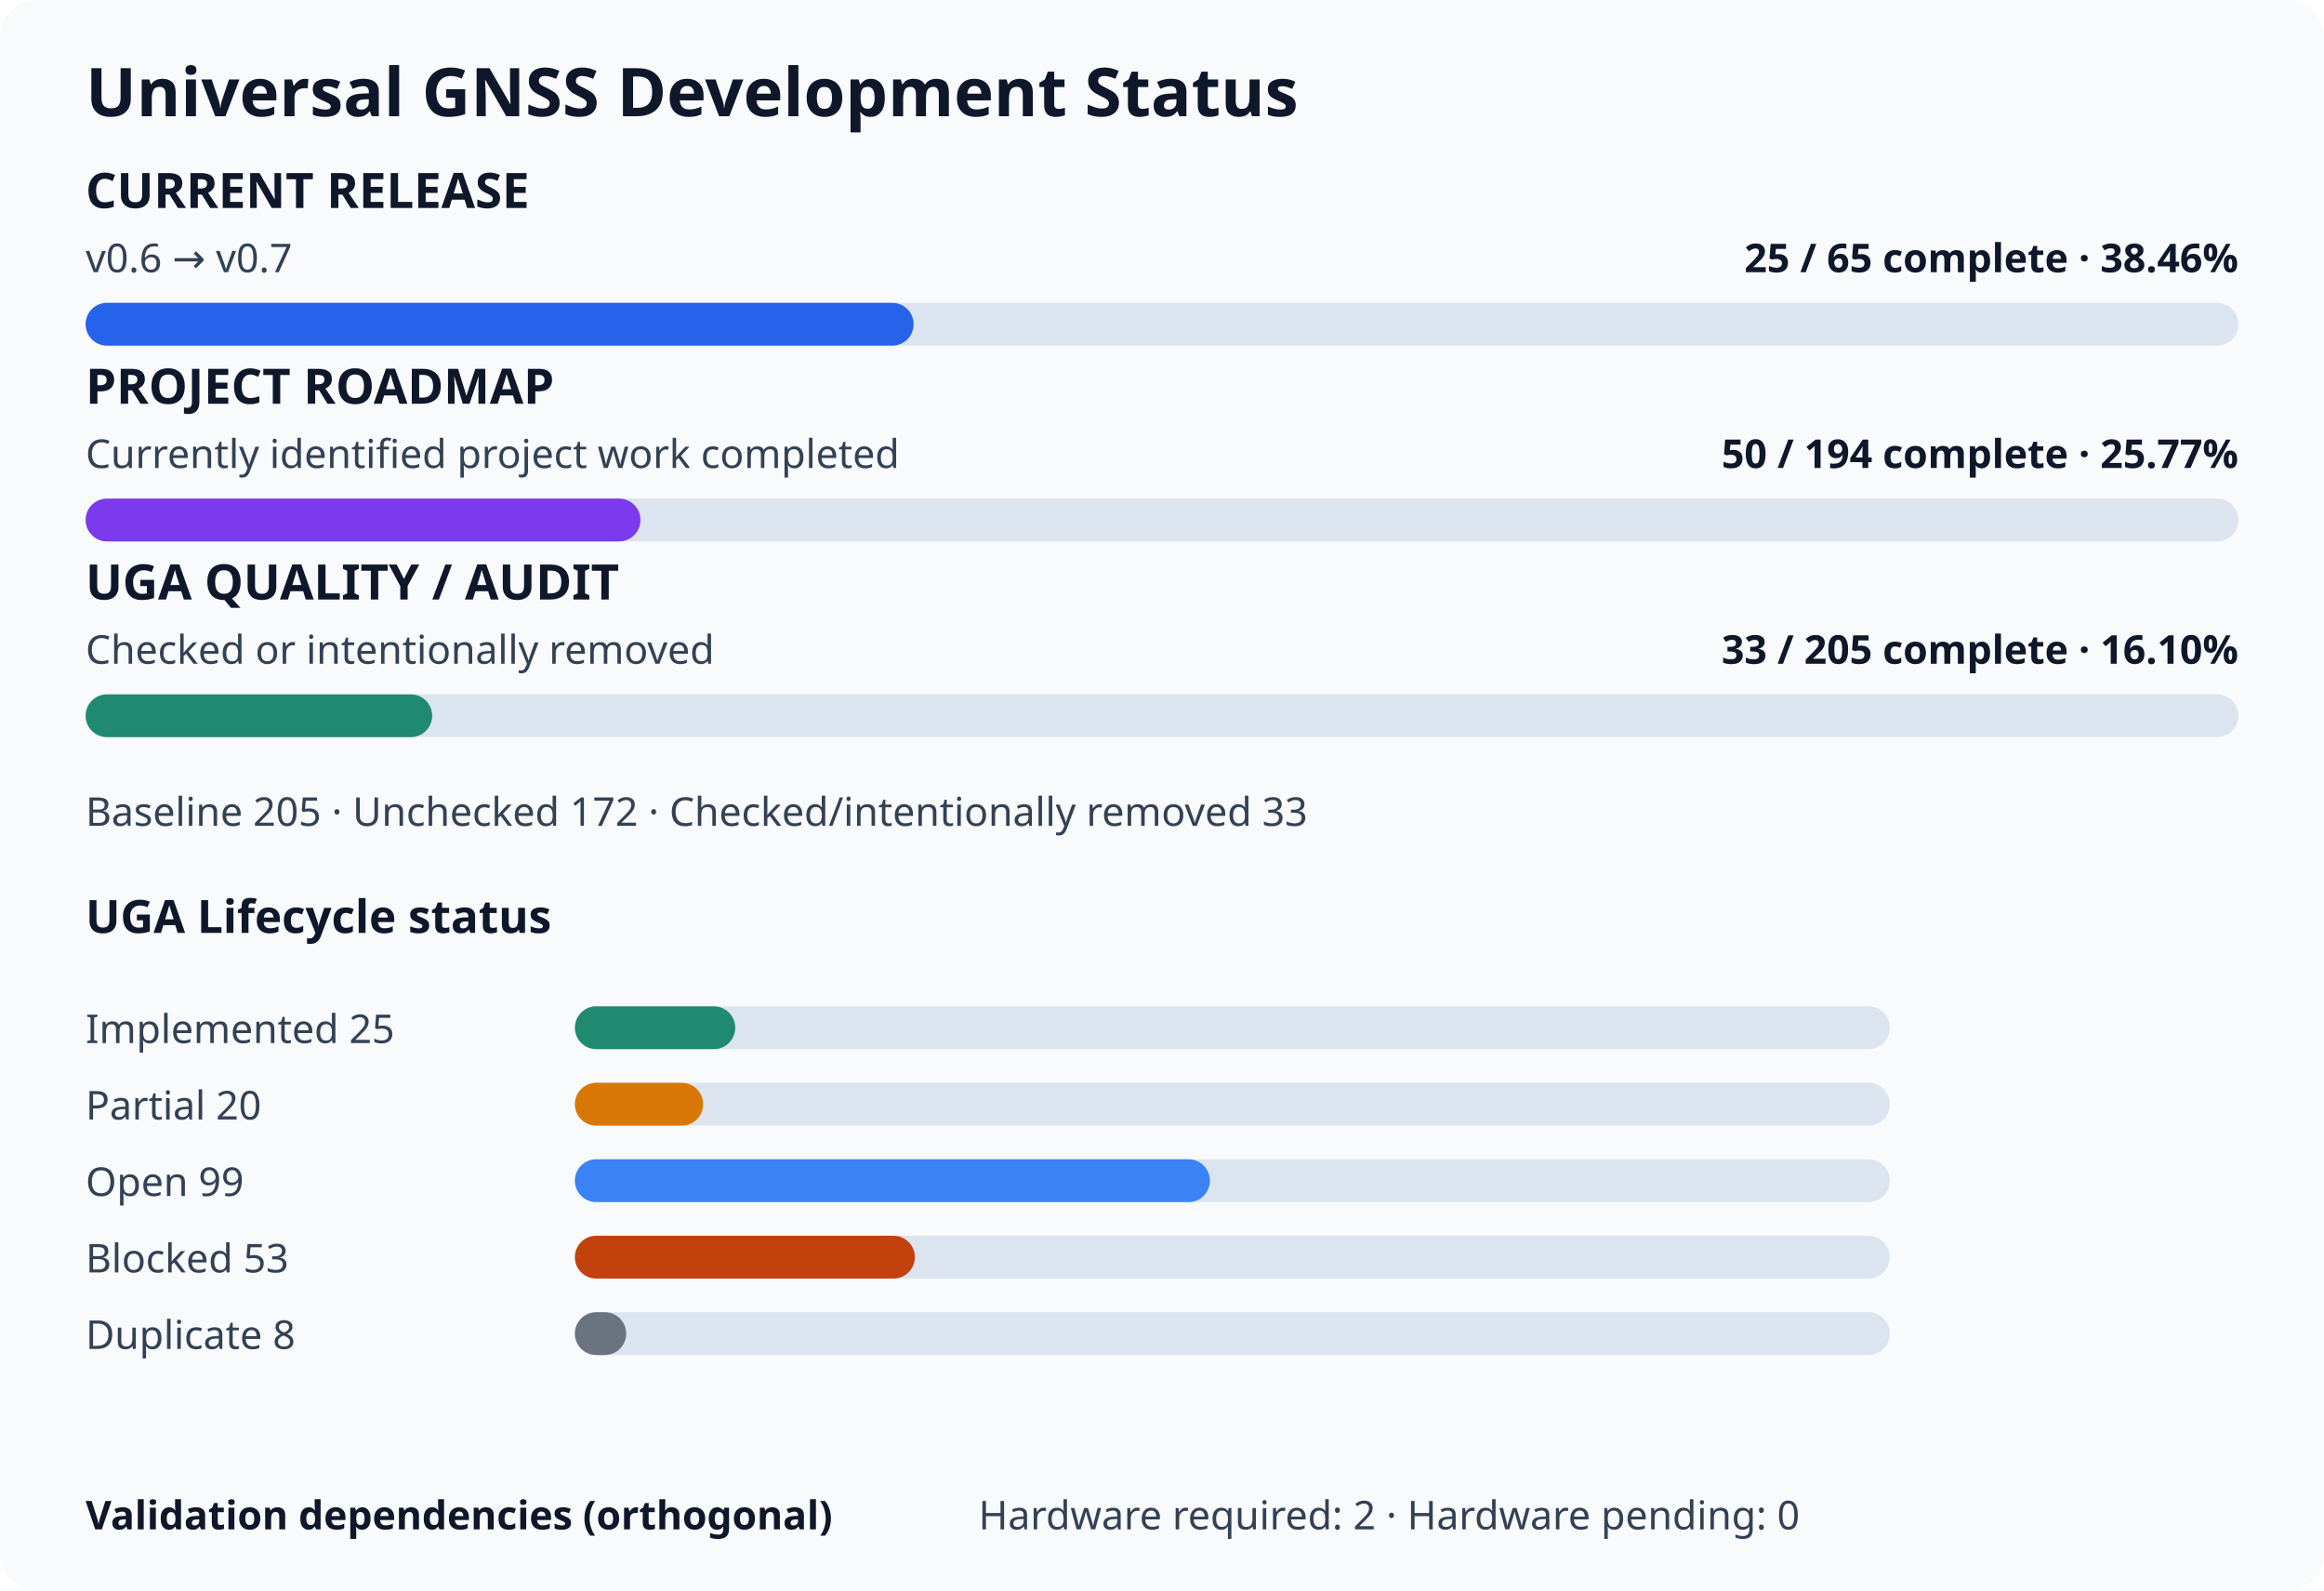
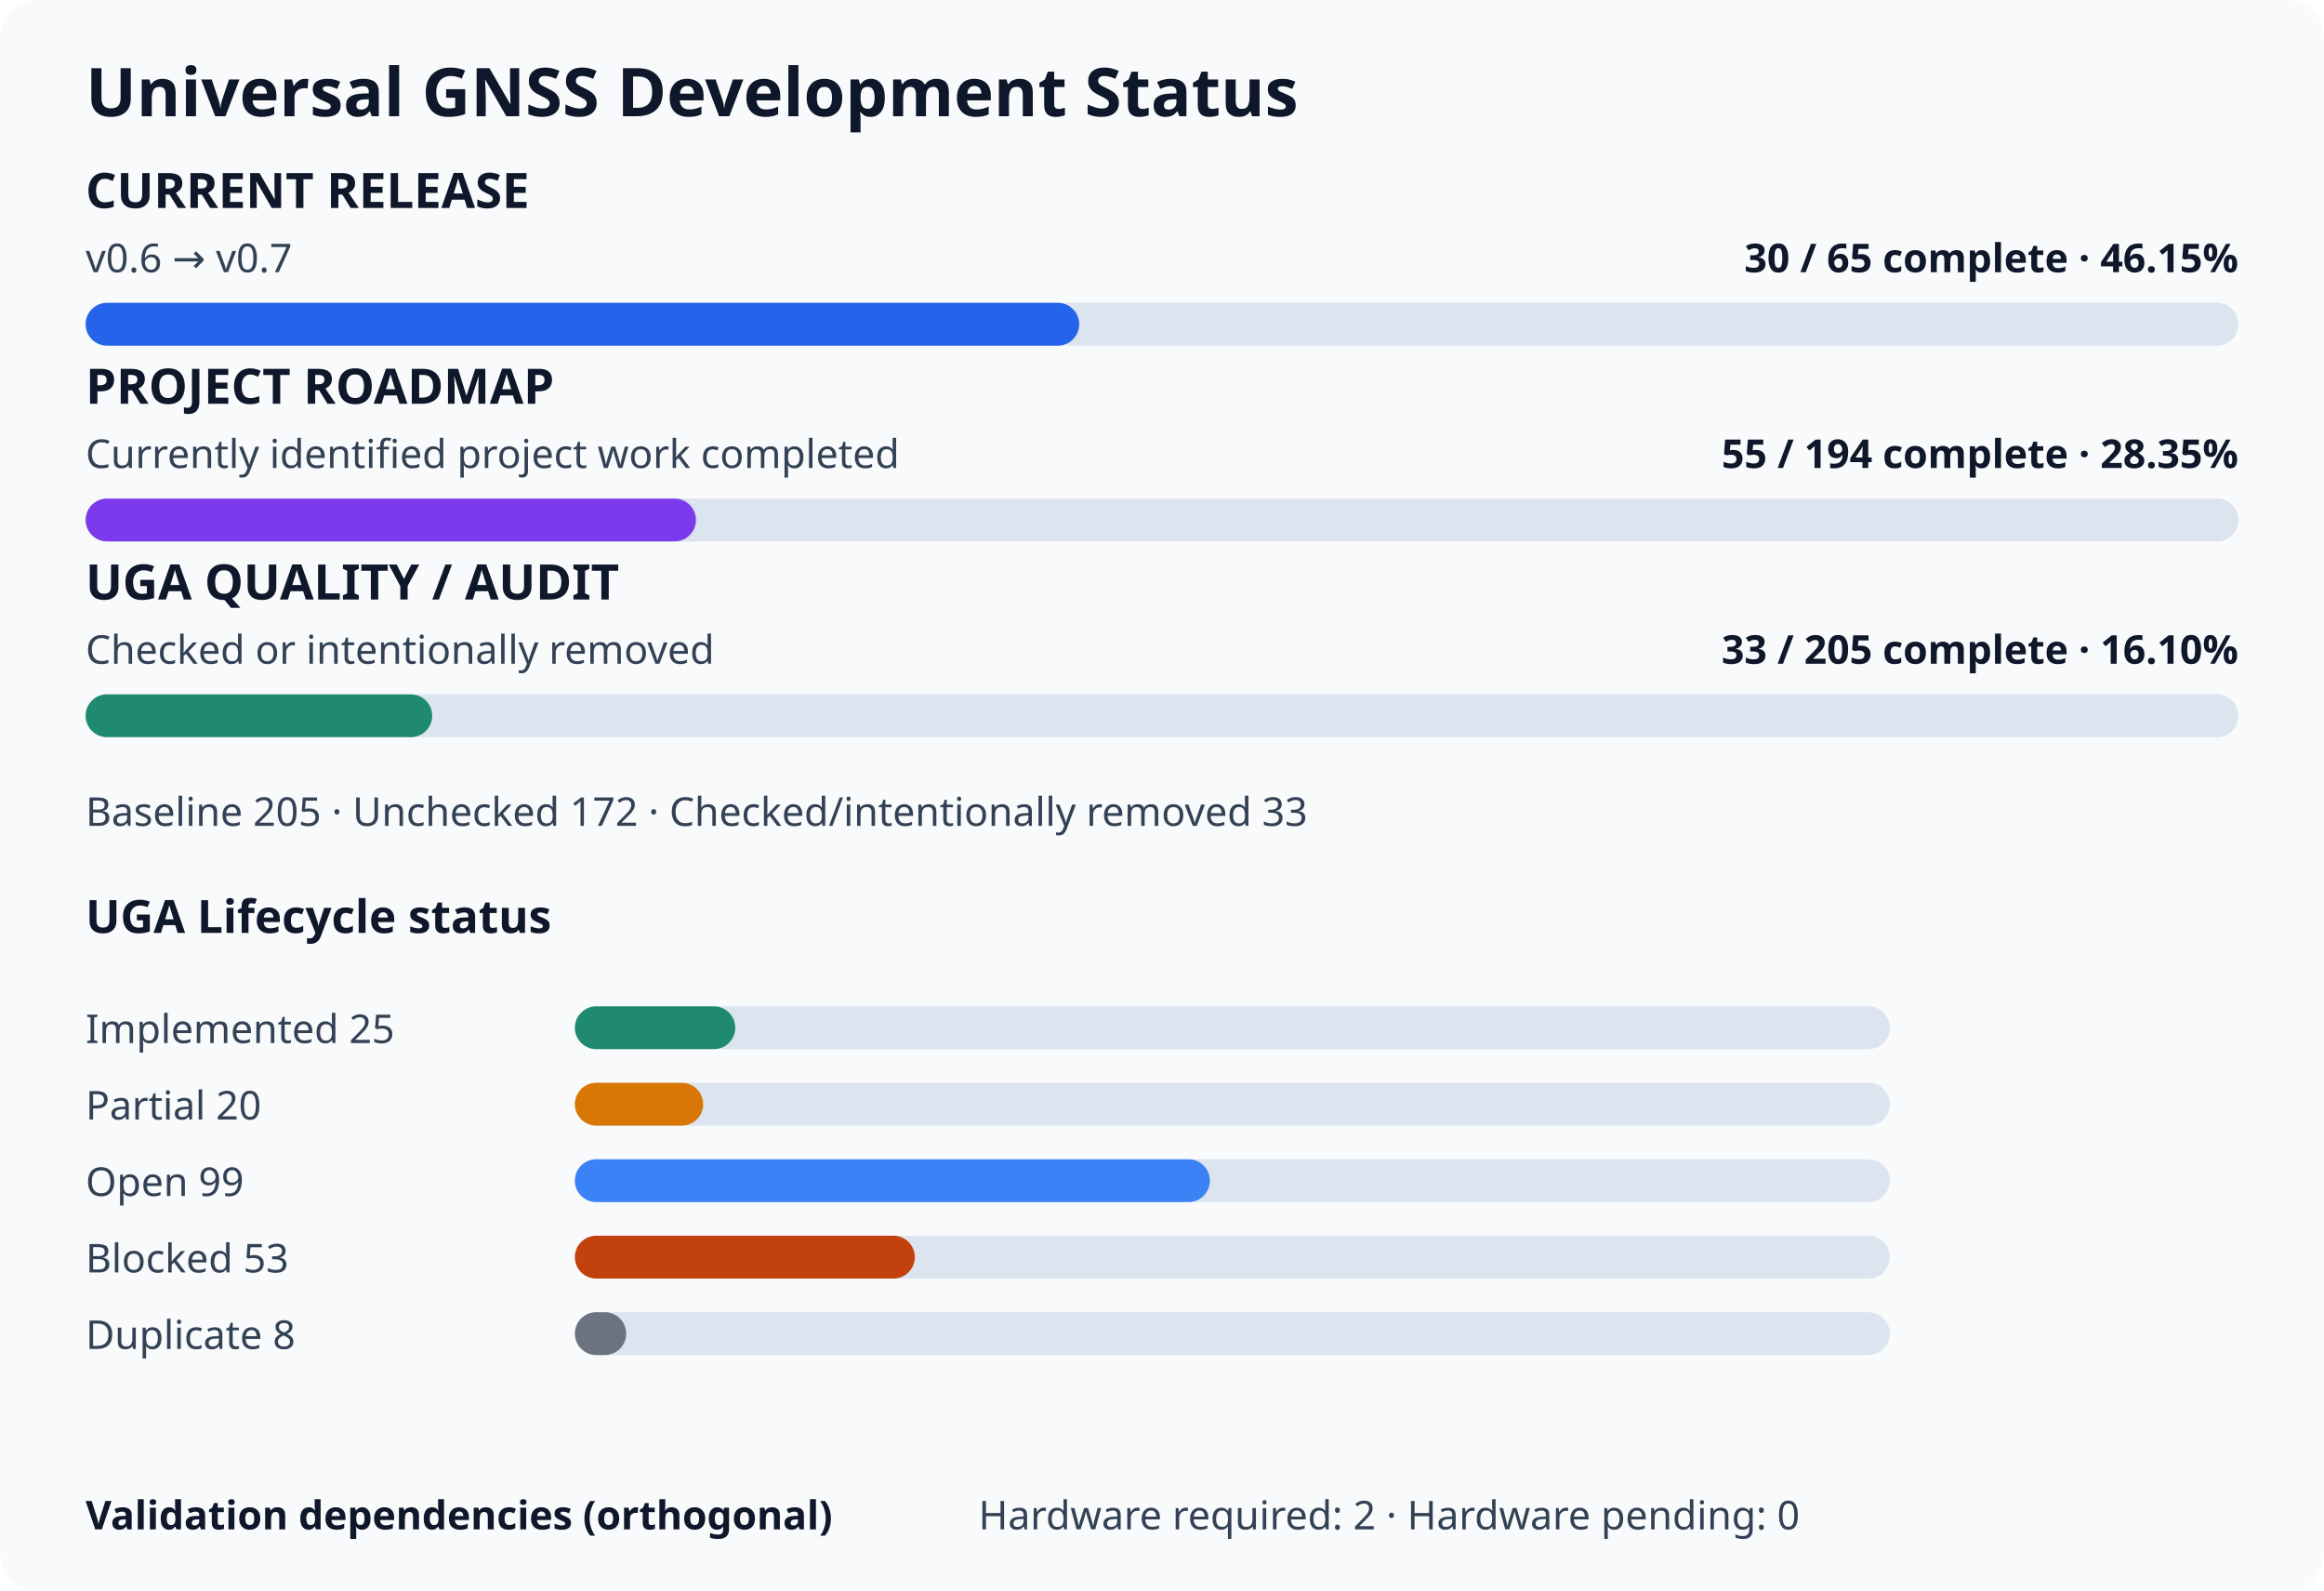
<svg xmlns="http://www.w3.org/2000/svg" viewBox="0 0 760 520" role="img" aria-labelledby="title desc">
  <rect width="760" height="520" fill="#f8fafc" rx="12" />
  <text x="28" y="38" font-family="sans-serif" font-size="22" font-weight="700" fill="#0f172a">Universal GNSS Development Status</text>
  <text x="28" y="68" font-family="sans-serif" font-size="16" font-weight="700" fill="#0f172a">CURRENT RELEASE</text>
  <text x="28" y="89" font-family="sans-serif" font-size="13" fill="#334155">v0.6 → v0.7</text>
-   <text x="732" y="89" text-anchor="end" font-family="sans-serif" font-size="13" font-weight="700" fill="#0f172a">25 / 65 complete · 38.46%</text>
+   <text x="732" y="89" text-anchor="end" font-family="sans-serif" font-size="13" font-weight="700" fill="#0f172a">30 / 65 complete · 46.15%</text>
  <rect x="28" y="99" width="704" height="14" rx="7" fill="#dbe4ef" />
-   <rect x="28" y="99" width="270.77" height="14" rx="7" fill="#2563eb" />
+   <rect x="28" y="99" width="324.92" height="14" rx="7" fill="#2563eb" />
  <text x="28" y="132" font-family="sans-serif" font-size="16" font-weight="700" fill="#0f172a">PROJECT ROADMAP</text>
  <text x="28" y="153" font-family="sans-serif" font-size="13" fill="#334155">Currently identified project work completed</text>
-   <text x="732" y="153" text-anchor="end" font-family="sans-serif" font-size="13" font-weight="700" fill="#0f172a">50 / 194 complete · 25.77%</text>
+   <text x="732" y="153" text-anchor="end" font-family="sans-serif" font-size="13" font-weight="700" fill="#0f172a">55 / 194 complete · 28.35%</text>
  <rect x="28" y="163" width="704" height="14" rx="7" fill="#dbe4ef" />
-   <rect x="28" y="163" width="181.44" height="14" rx="7" fill="#7c3aed" />
+   <rect x="28" y="163" width="199.59" height="14" rx="7" fill="#7c3aed" />
  <text x="28" y="196" font-family="sans-serif" font-size="16" font-weight="700" fill="#0f172a">UGA QUALITY / AUDIT</text>
  <text x="28" y="217" font-family="sans-serif" font-size="13" fill="#334155">Checked or intentionally removed</text>
  <text x="732" y="217" text-anchor="end" font-family="sans-serif" font-size="13" font-weight="700" fill="#0f172a">33 / 205 complete · 16.10%</text>
  <rect x="28" y="227" width="704" height="14" rx="7" fill="#dbe4ef" />
  <rect x="28" y="227" width="113.33" height="14" rx="7" fill="#1f8a70" />
  <text x="28" y="270" font-family="sans-serif" font-size="13" fill="#334155">Baseline 205 · Unchecked 172 · Checked/intentionally removed 33</text>
  <text x="28" y="305" font-family="sans-serif" font-size="15" font-weight="700" fill="#0f172a">UGA Lifecycle status</text>
  <text x="28" y="341" font-family="sans-serif" font-size="13" fill="#334155">Implemented 25</text>
  <rect x="188" y="329" width="430" height="14" rx="7" fill="#dbe4ef" />
  <rect x="188" y="329" width="52.44" height="14" rx="7" fill="#1f8a70" />
  <text x="28" y="366" font-family="sans-serif" font-size="13" fill="#334155">Partial 20</text>
  <rect x="188" y="354" width="430" height="14" rx="7" fill="#dbe4ef" />
  <rect x="188" y="354" width="41.95" height="14" rx="7" fill="#d97706" />
  <text x="28" y="391" font-family="sans-serif" font-size="13" fill="#334155">Open 99</text>
  <rect x="188" y="379" width="430" height="14" rx="7" fill="#dbe4ef" />
  <rect x="188" y="379" width="207.66" height="14" rx="7" fill="#3b82f6" />
  <text x="28" y="416" font-family="sans-serif" font-size="13" fill="#334155">Blocked 53</text>
  <rect x="188" y="404" width="430" height="14" rx="7" fill="#dbe4ef" />
  <rect x="188" y="404" width="111.17" height="14" rx="7" fill="#c2410c" />
  <text x="28" y="441" font-family="sans-serif" font-size="13" fill="#334155">Duplicate 8</text>
  <rect x="188" y="429" width="430" height="14" rx="7" fill="#dbe4ef" />
  <rect x="188" y="429" width="16.78" height="14" rx="7" fill="#6b7280" />
  <text x="28" y="500" font-family="sans-serif" font-size="13" font-weight="700" fill="#0f172a">Validation dependencies (orthogonal)</text>
  <text x="320" y="500" font-family="sans-serif" font-size="13" fill="#334155">Hardware required: 2 · Hardware pending: 0</text>
</svg>
